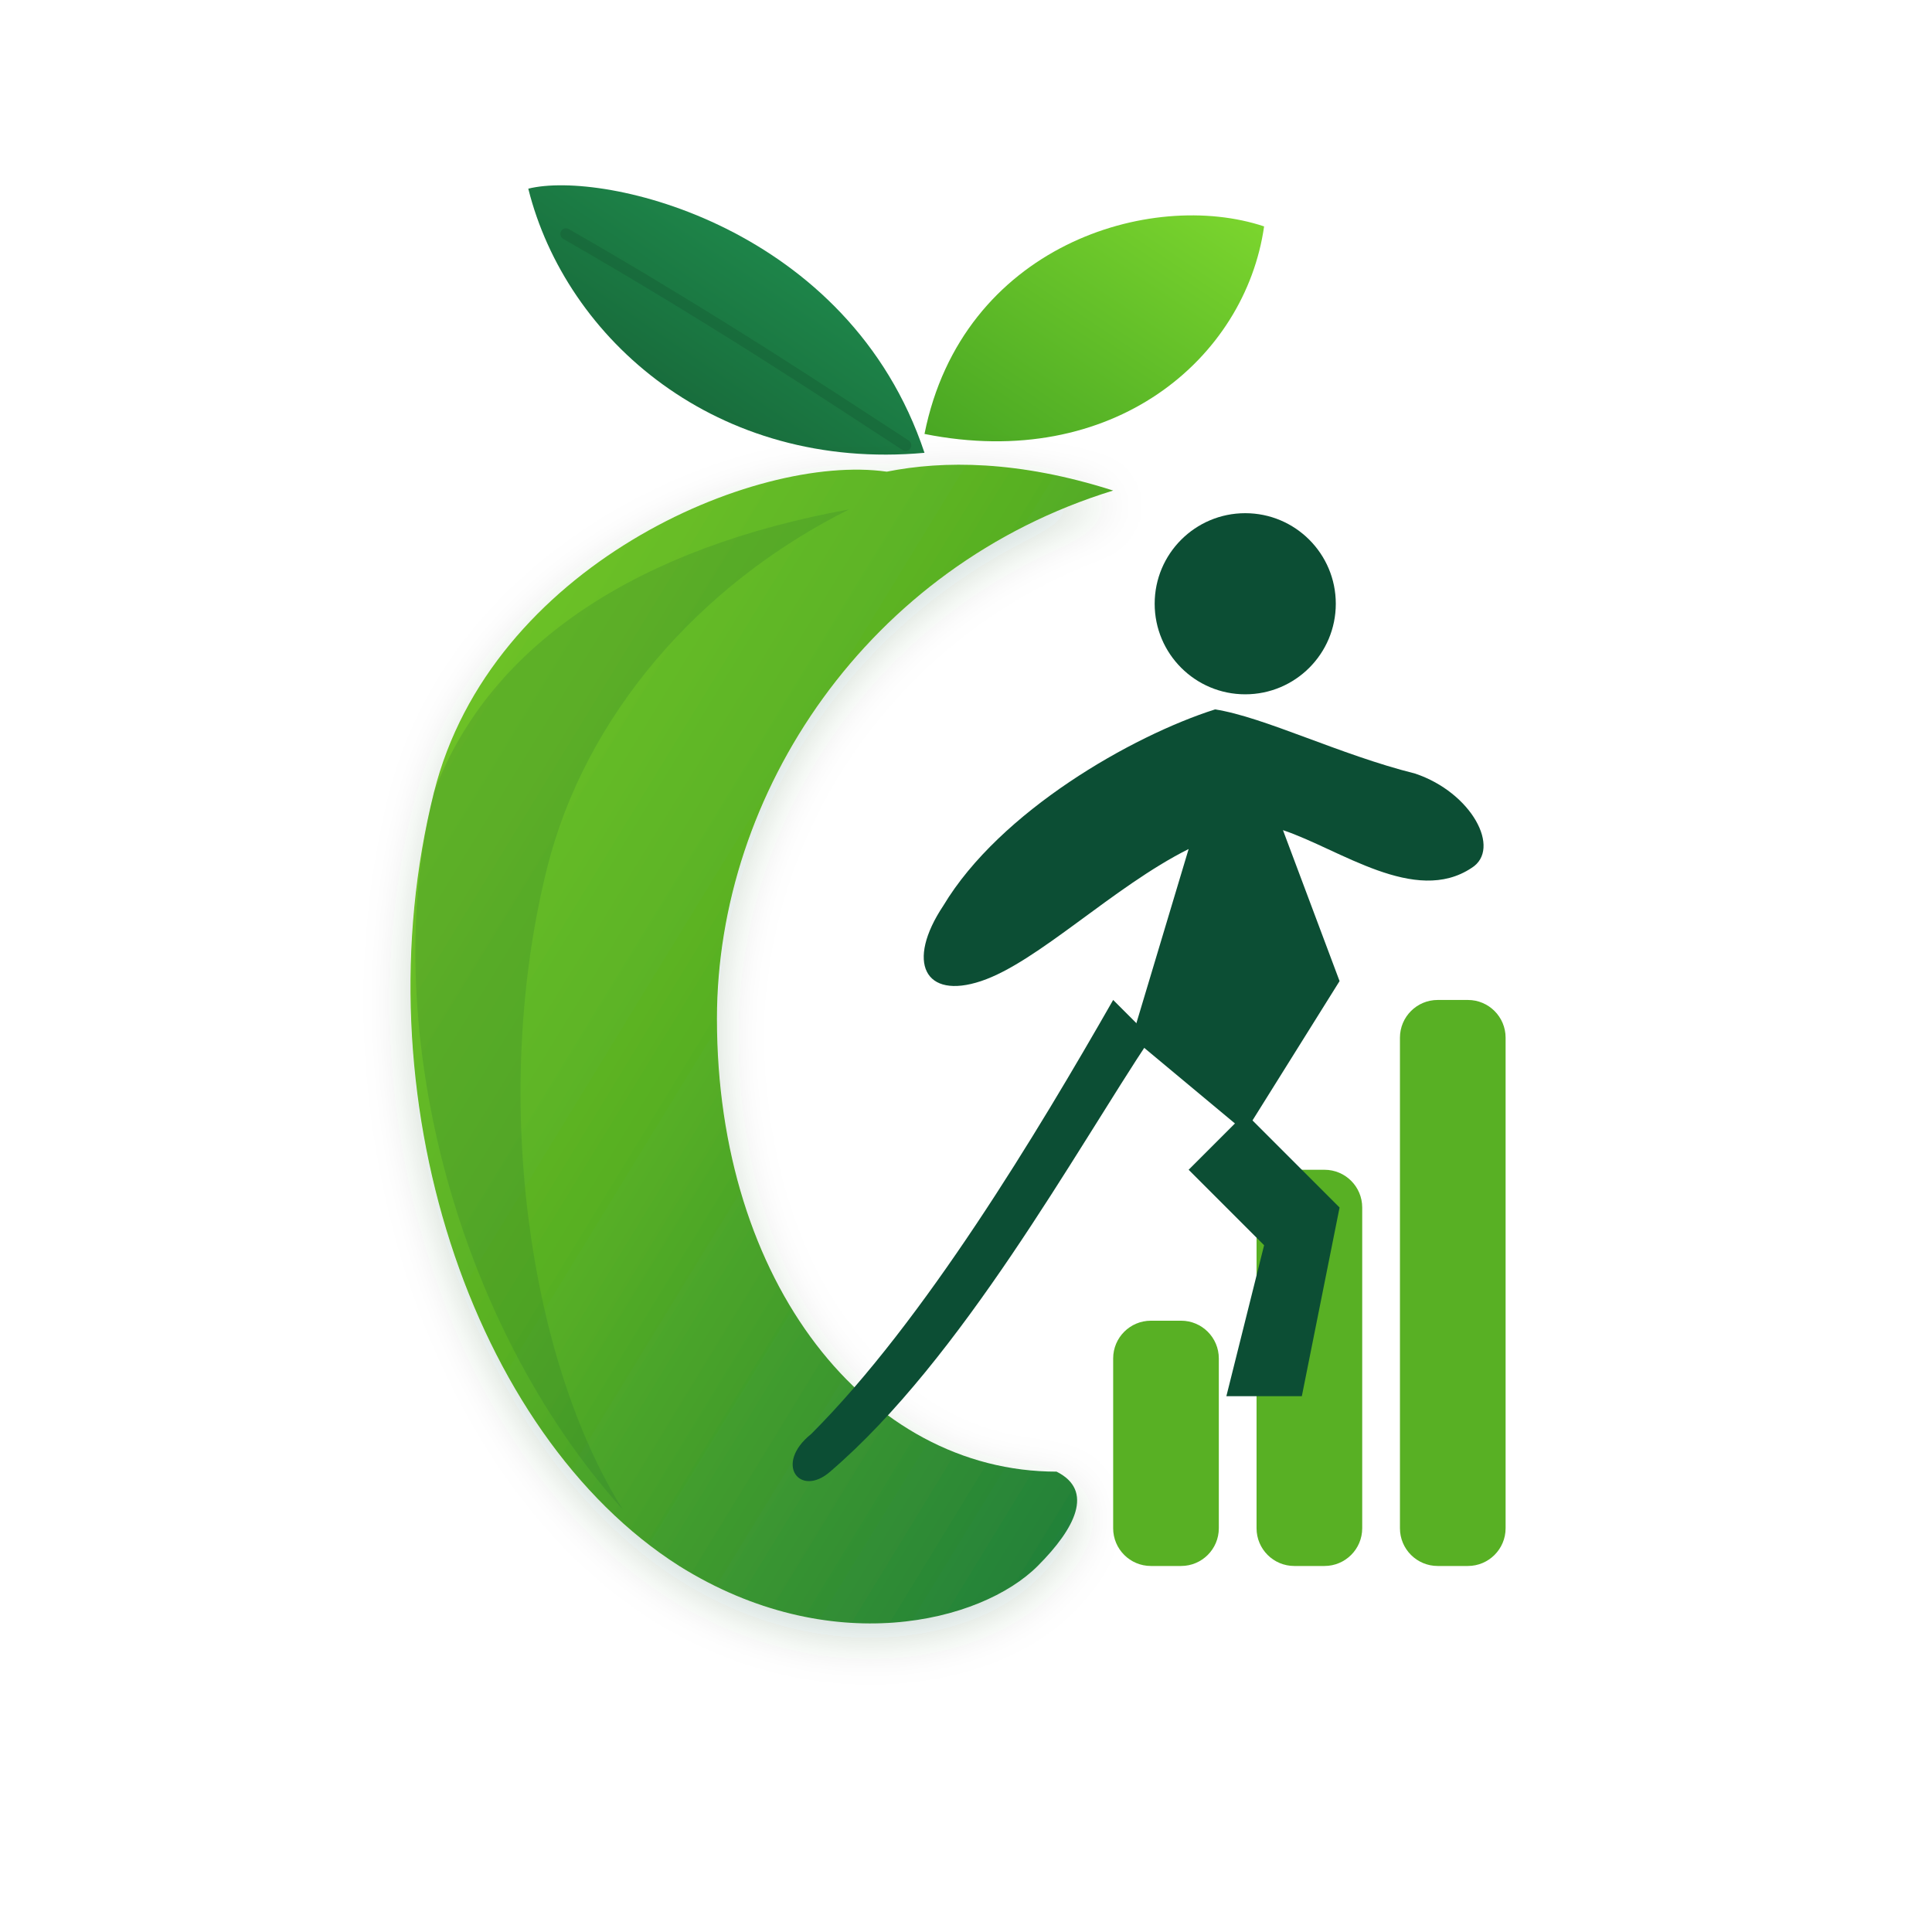
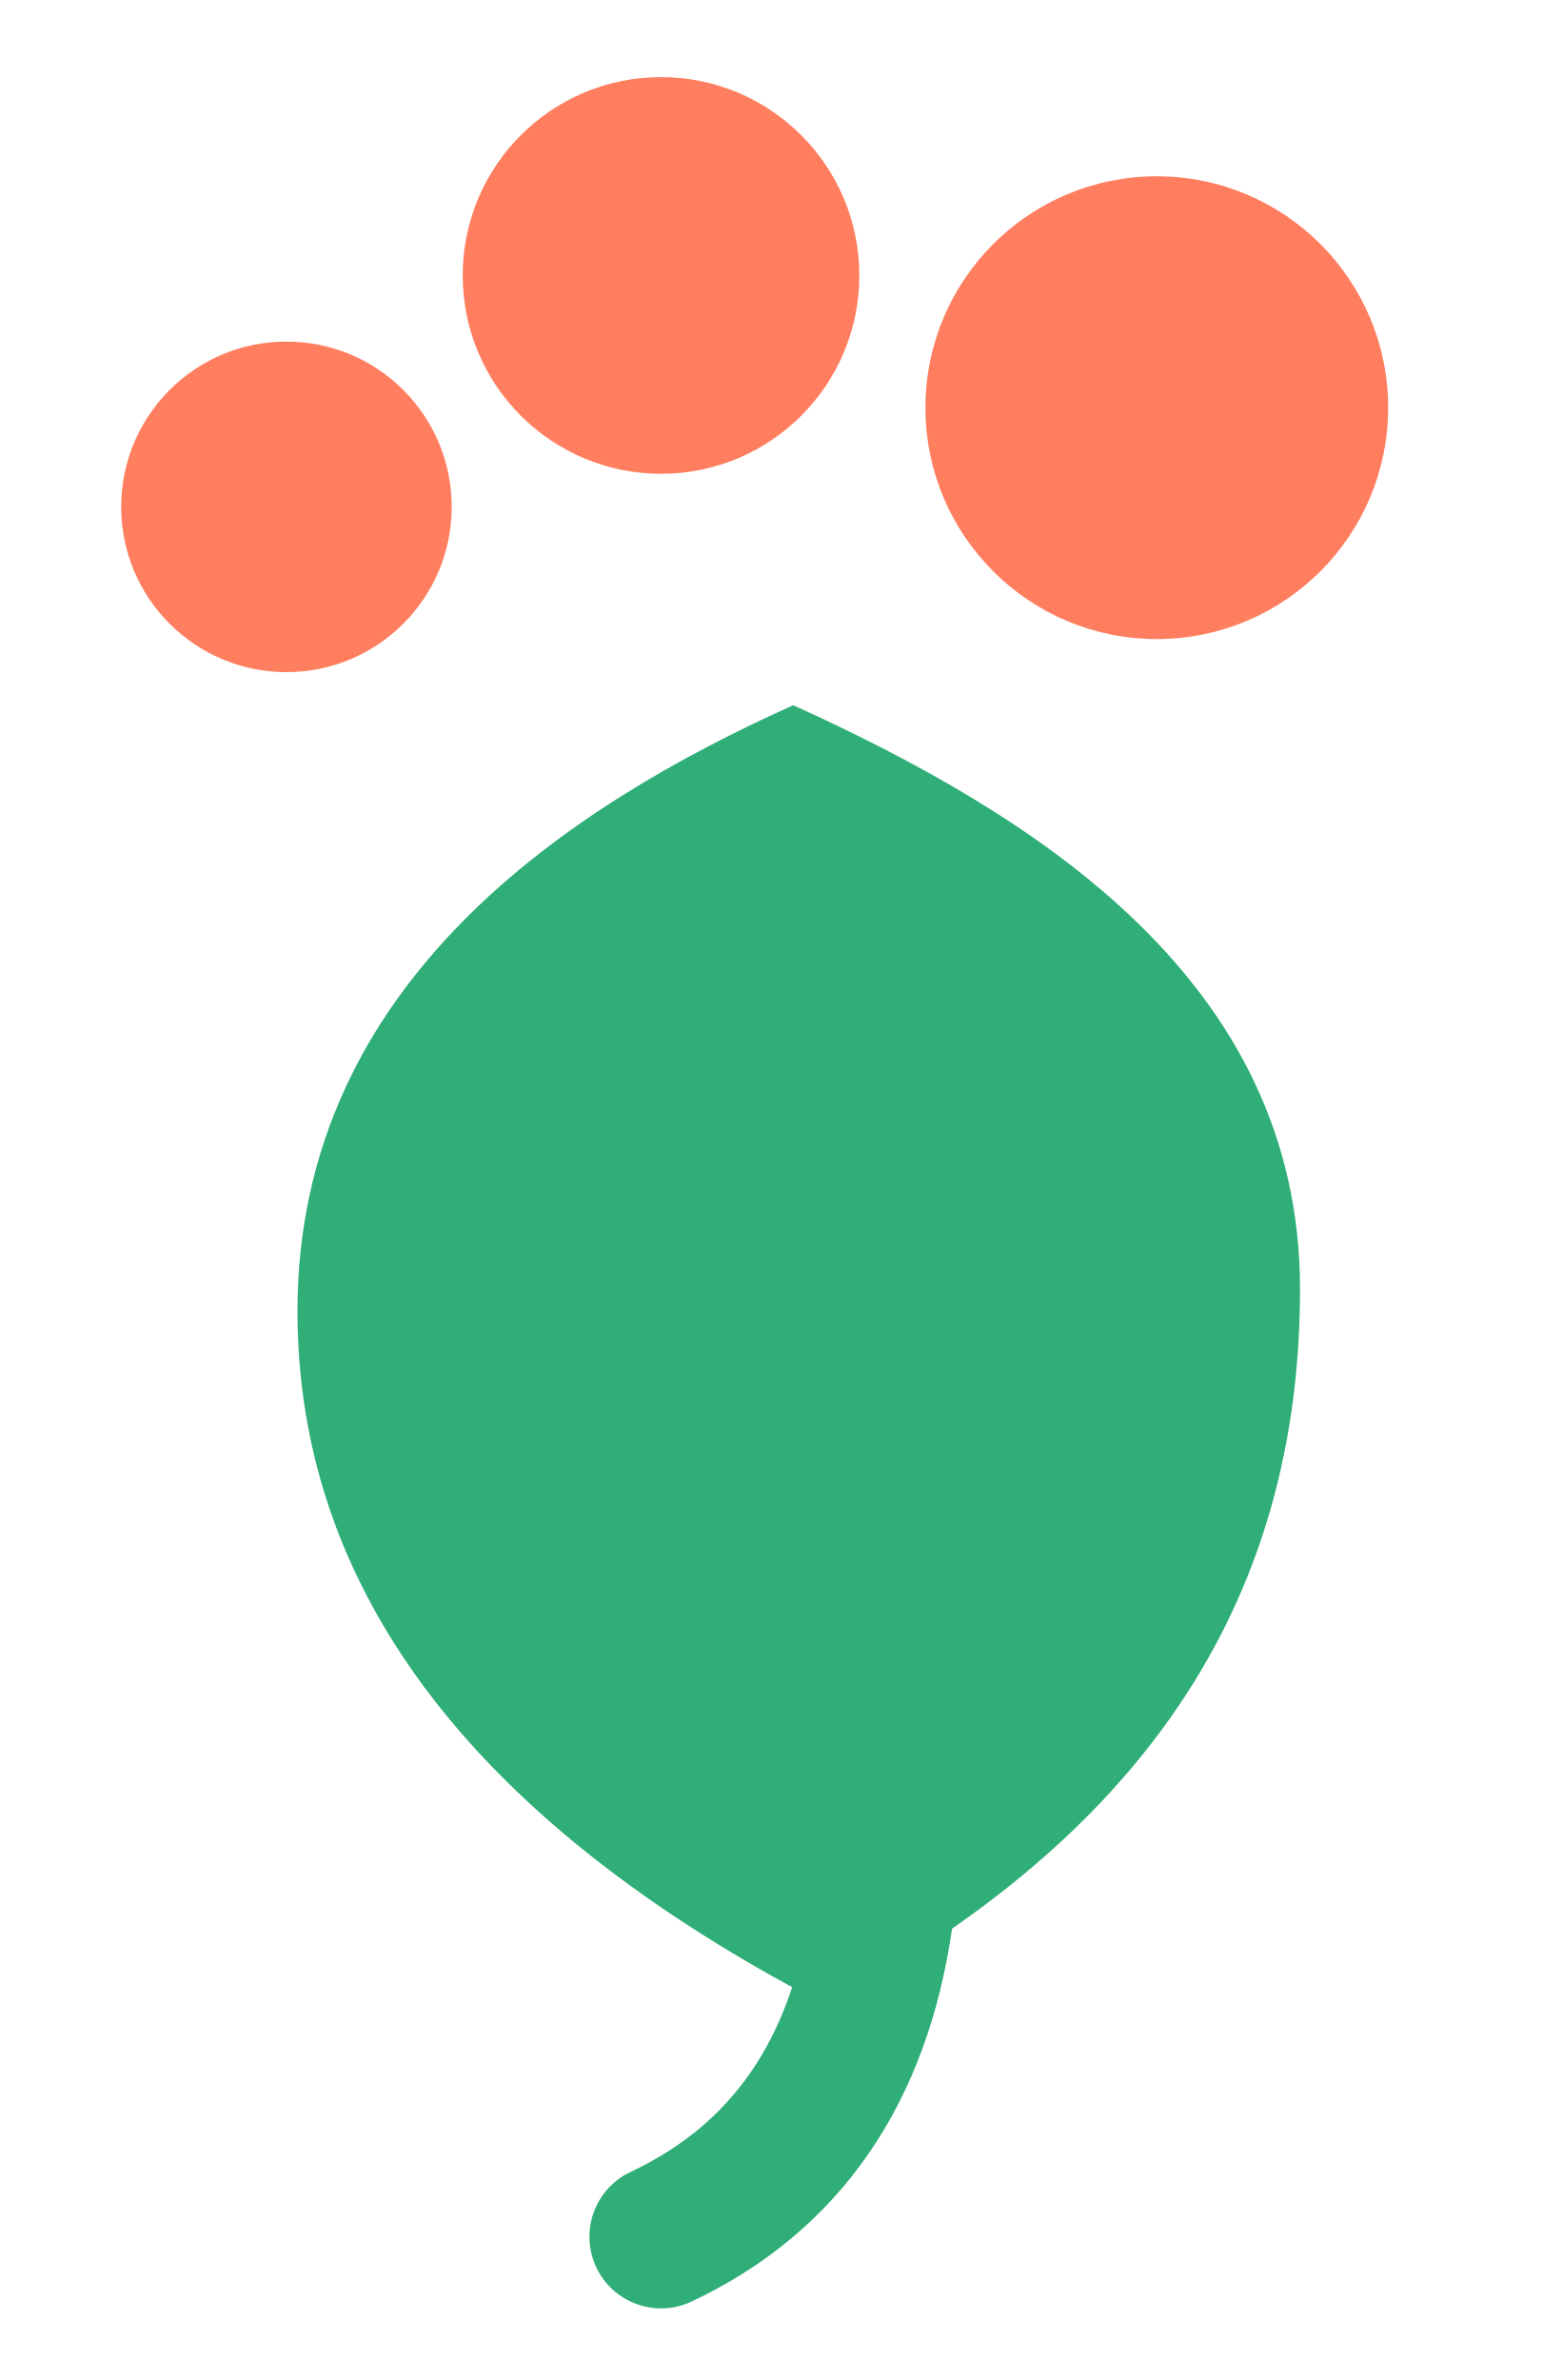
- <svg xmlns="http://www.w3.org/2000/svg" viewBox="0 0 512 512" width="100%" height="100%">
-   <defs>
-     <linearGradient id="appleGrad" x1="0%" y1="0%" x2="100%" y2="100%">
-       <stop offset="0%" stop-color="#76c928" />
-       <stop offset="45%" stop-color="#58b024" />
-       <stop offset="100%" stop-color="#1b7a3d" />
-     </linearGradient>
-     <linearGradient id="leafLeft" x1="0%" y1="100%" x2="100%" y2="0%">
-       <stop offset="0%" stop-color="#145a32" />
-       <stop offset="100%" stop-color="#229954" />
-     </linearGradient>
-     <linearGradient id="leafRight" x1="0%" y1="100%" x2="100%" y2="0%">
-       <stop offset="0%" stop-color="#48a623" />
-       <stop offset="100%" stop-color="#7cd62e" />
-     </linearGradient>
-     <filter id="subtleDrop" x="-10%" y="-10%" width="120%" height="120%">
-       <feDropShadow dx="0" dy="4" stdDeviation="6" flood-color="#0c4e34" flood-opacity="0.18" />
-     </filter>
-   </defs>
-   <g transform="translate(0, -10)">
-     <path d="M245 130 C225 70, 160 55, 140 60 C150 100, 190 135, 245 130 Z" fill="url(#leafLeft)" />
-     <path d="M150 72 C190 95, 220 115, 240 128" stroke="#145a32" stroke-width="3" stroke-linecap="round" fill="none" opacity="0.4" />
-     <path d="M245 125 C255 75, 305 60, 335 70 C330 105, 295 135, 245 125 Z" fill="url(#leafRight)" />
-     <path d="M235 135          C200 130, 130 160, 115 220          C95 300, 125 390, 180 425          C220 450, 260 440, 275 425          C285 415, 290 405, 280 400          C230 400, 190 350, 190 280          C190 220, 230 160, 295 140          C270 132, 250 132, 235 135 Z" fill="url(#appleGrad)" filter="url(#subtleDrop)" />
-     <path d="M115 220          C100 280, 120 360, 165 410          C140 370, 130 300, 145 240          C155 200, 185 165, 225 145          C170 155, 130 180, 115 220 Z" fill="#145a32" opacity="0.15" />
-     <rect x="295" y="360" width="28" height="65" rx="10" fill="#58b024" />
-     <rect x="333" y="320" width="28" height="105" rx="10" fill="#58b024" />
-     <rect x="371" y="275" width="28" height="150" rx="10" fill="#58b024" />
-     <g fill="#0c4e34">
-       <circle cx="330" cy="170" r="24" />
-       <path d="M322 198            C300 205, 265 225, 250 250            C240 265, 245 275, 260 270            C275 265, 295 245, 315 235            L300 285            L330 310            L355 270            L340 230            C355 235, 375 250, 390 240            C398 235, 390 220, 375 215            C355 210, 335 200, 322 198 Z" />
-       <path d="M330 305            L355 330            L345 380            L325 380            L335 340            L315 320 Z" stroke-linejoin="round" />
-       <path d="M305 285            C285 315, 255 370, 220 400            C212 407, 205 398, 215 390            C245 360, 275 310, 295 275 Z" />
-     </g>
-   </g>
+ <svg xmlns="http://www.w3.org/2000/svg" viewBox="20 12 140 216" width="140" height="216">
+   <circle cx="46" cy="58" r="15" fill="#FF7E5F" />
+   <circle cx="80" cy="37" r="18" fill="#FF7E5F" />
+   <circle cx="125" cy="49" r="21" fill="#FF7E5F" />
+   <path d="M92 76 C72 85 47 101 47 131 C47 160 68 180 95 194 C121 180 138 160 138 129 C138 101 114 86 92 76 Z" fill="#2FAE78" />
+   <path d="M100 186 Q97 207 80 215" fill="none" stroke="#2FAE78" stroke-width="13" stroke-linecap="round" />
</svg>
